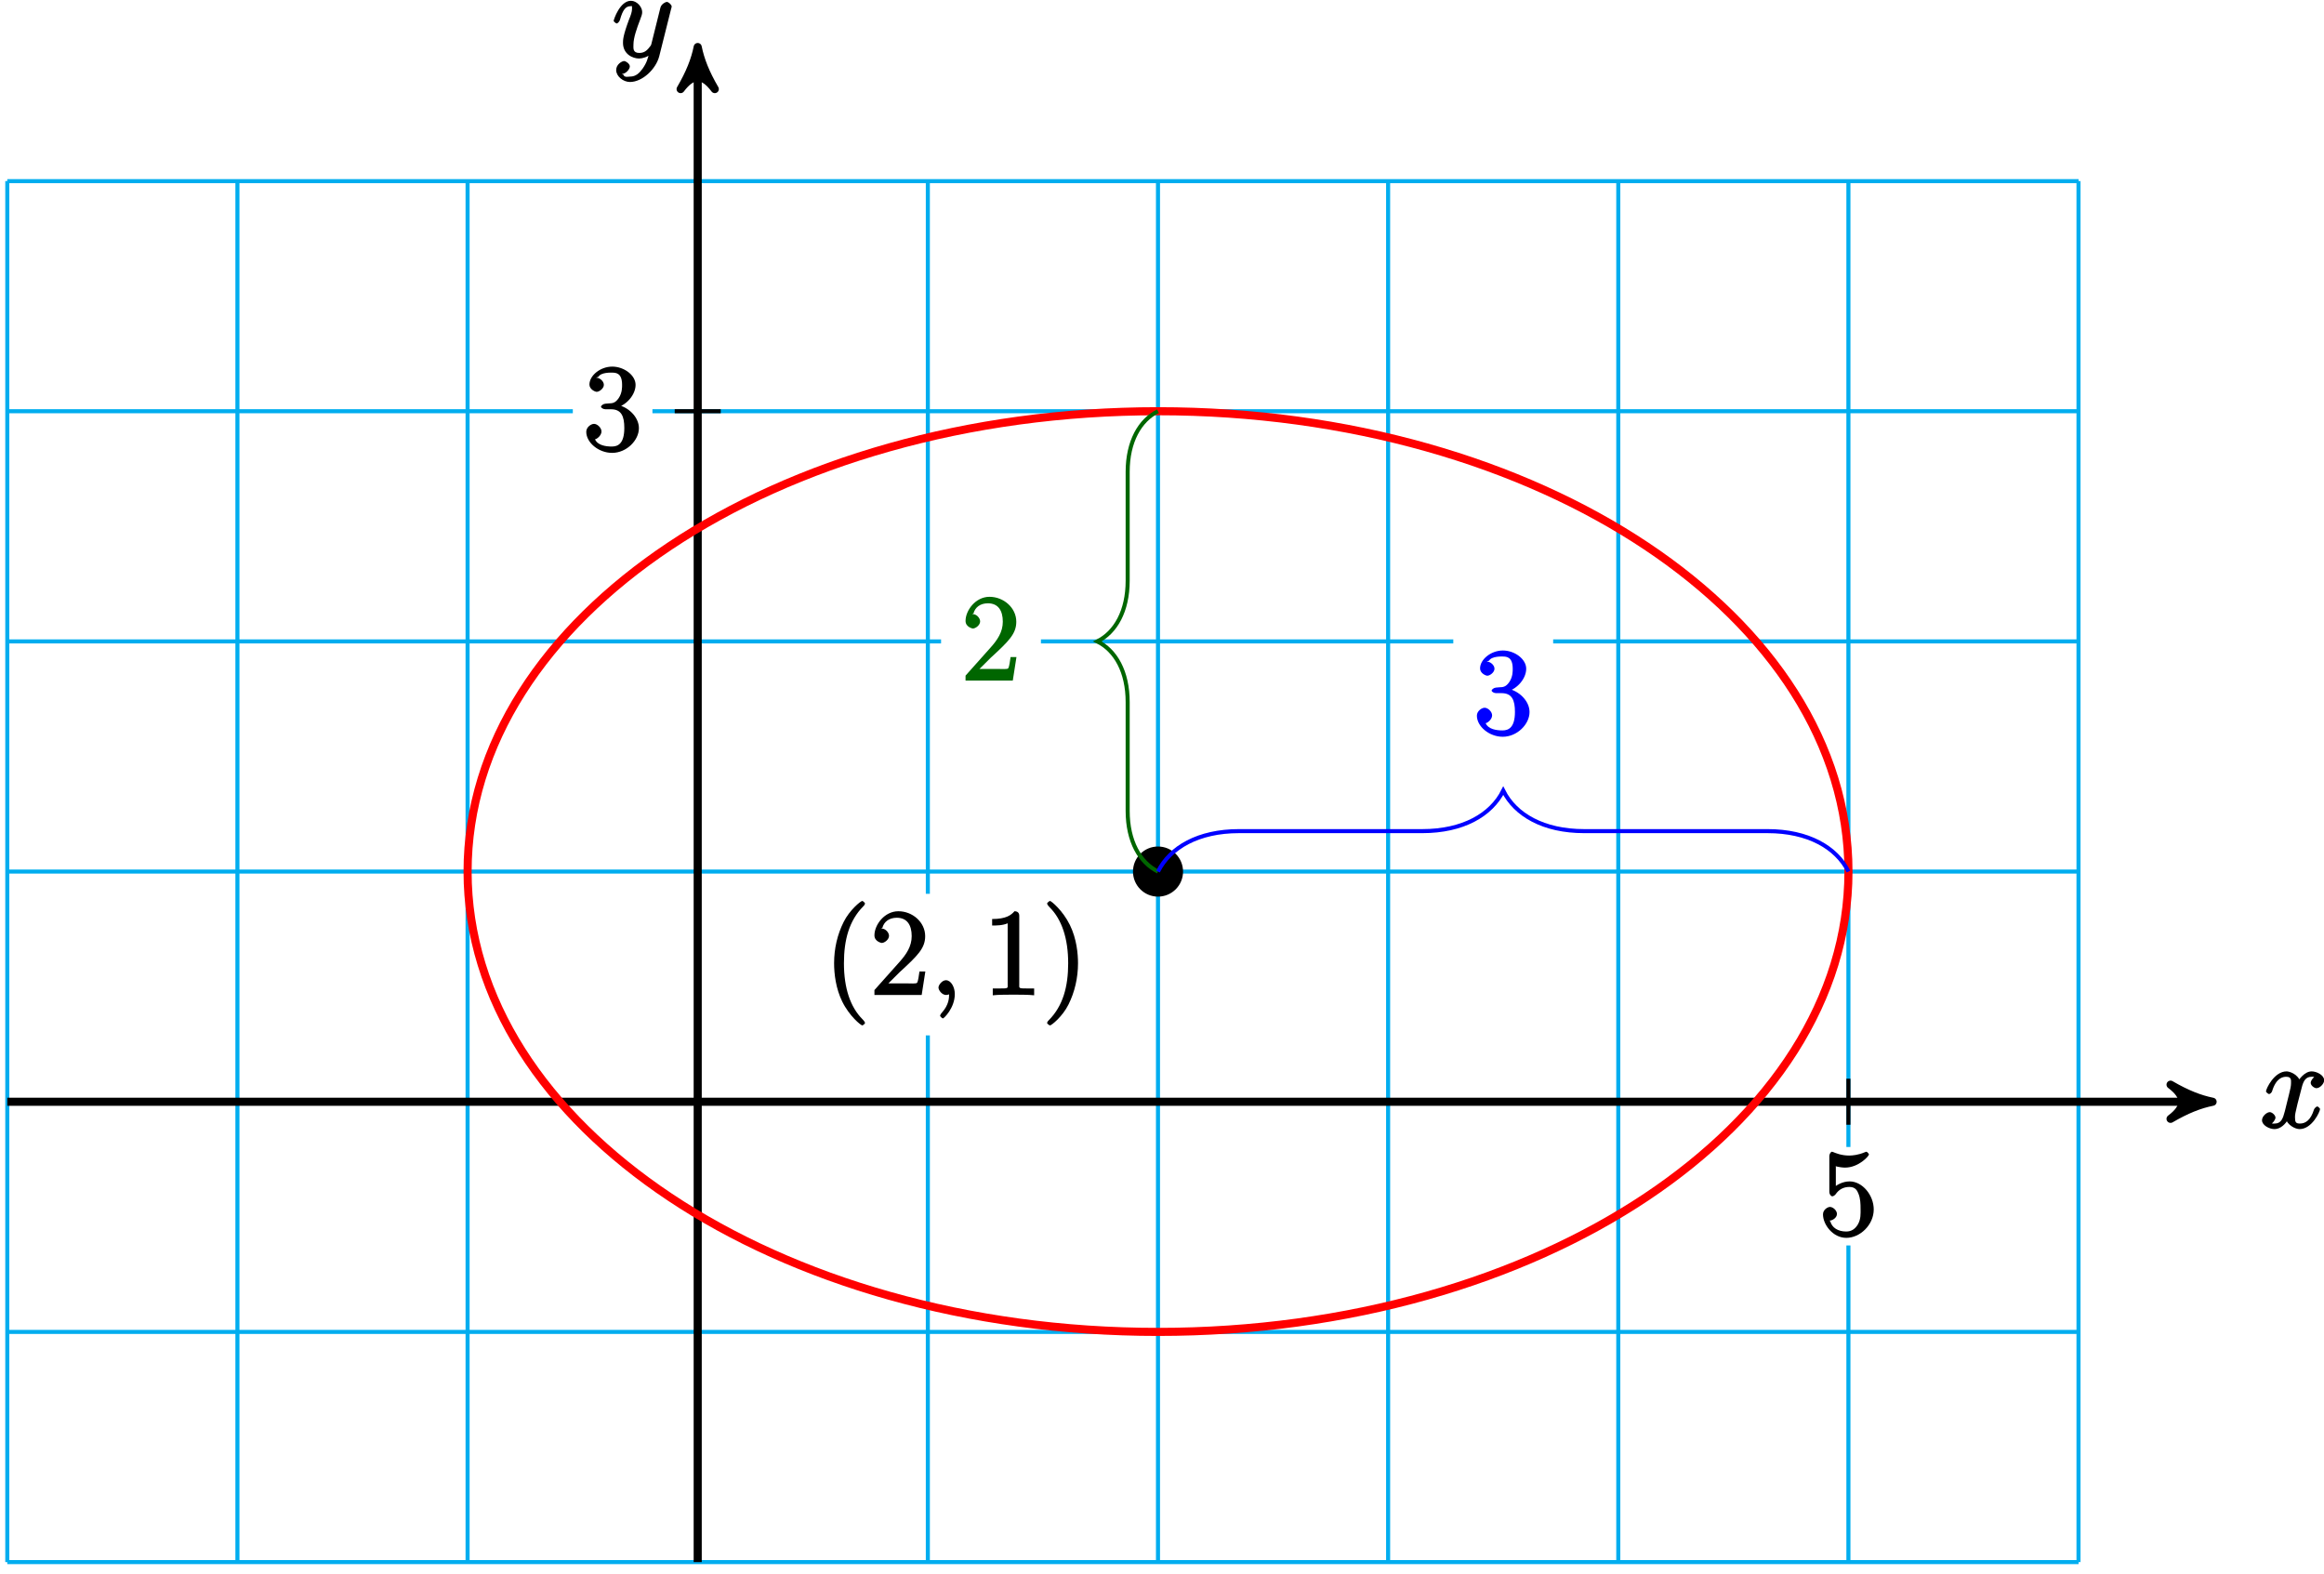
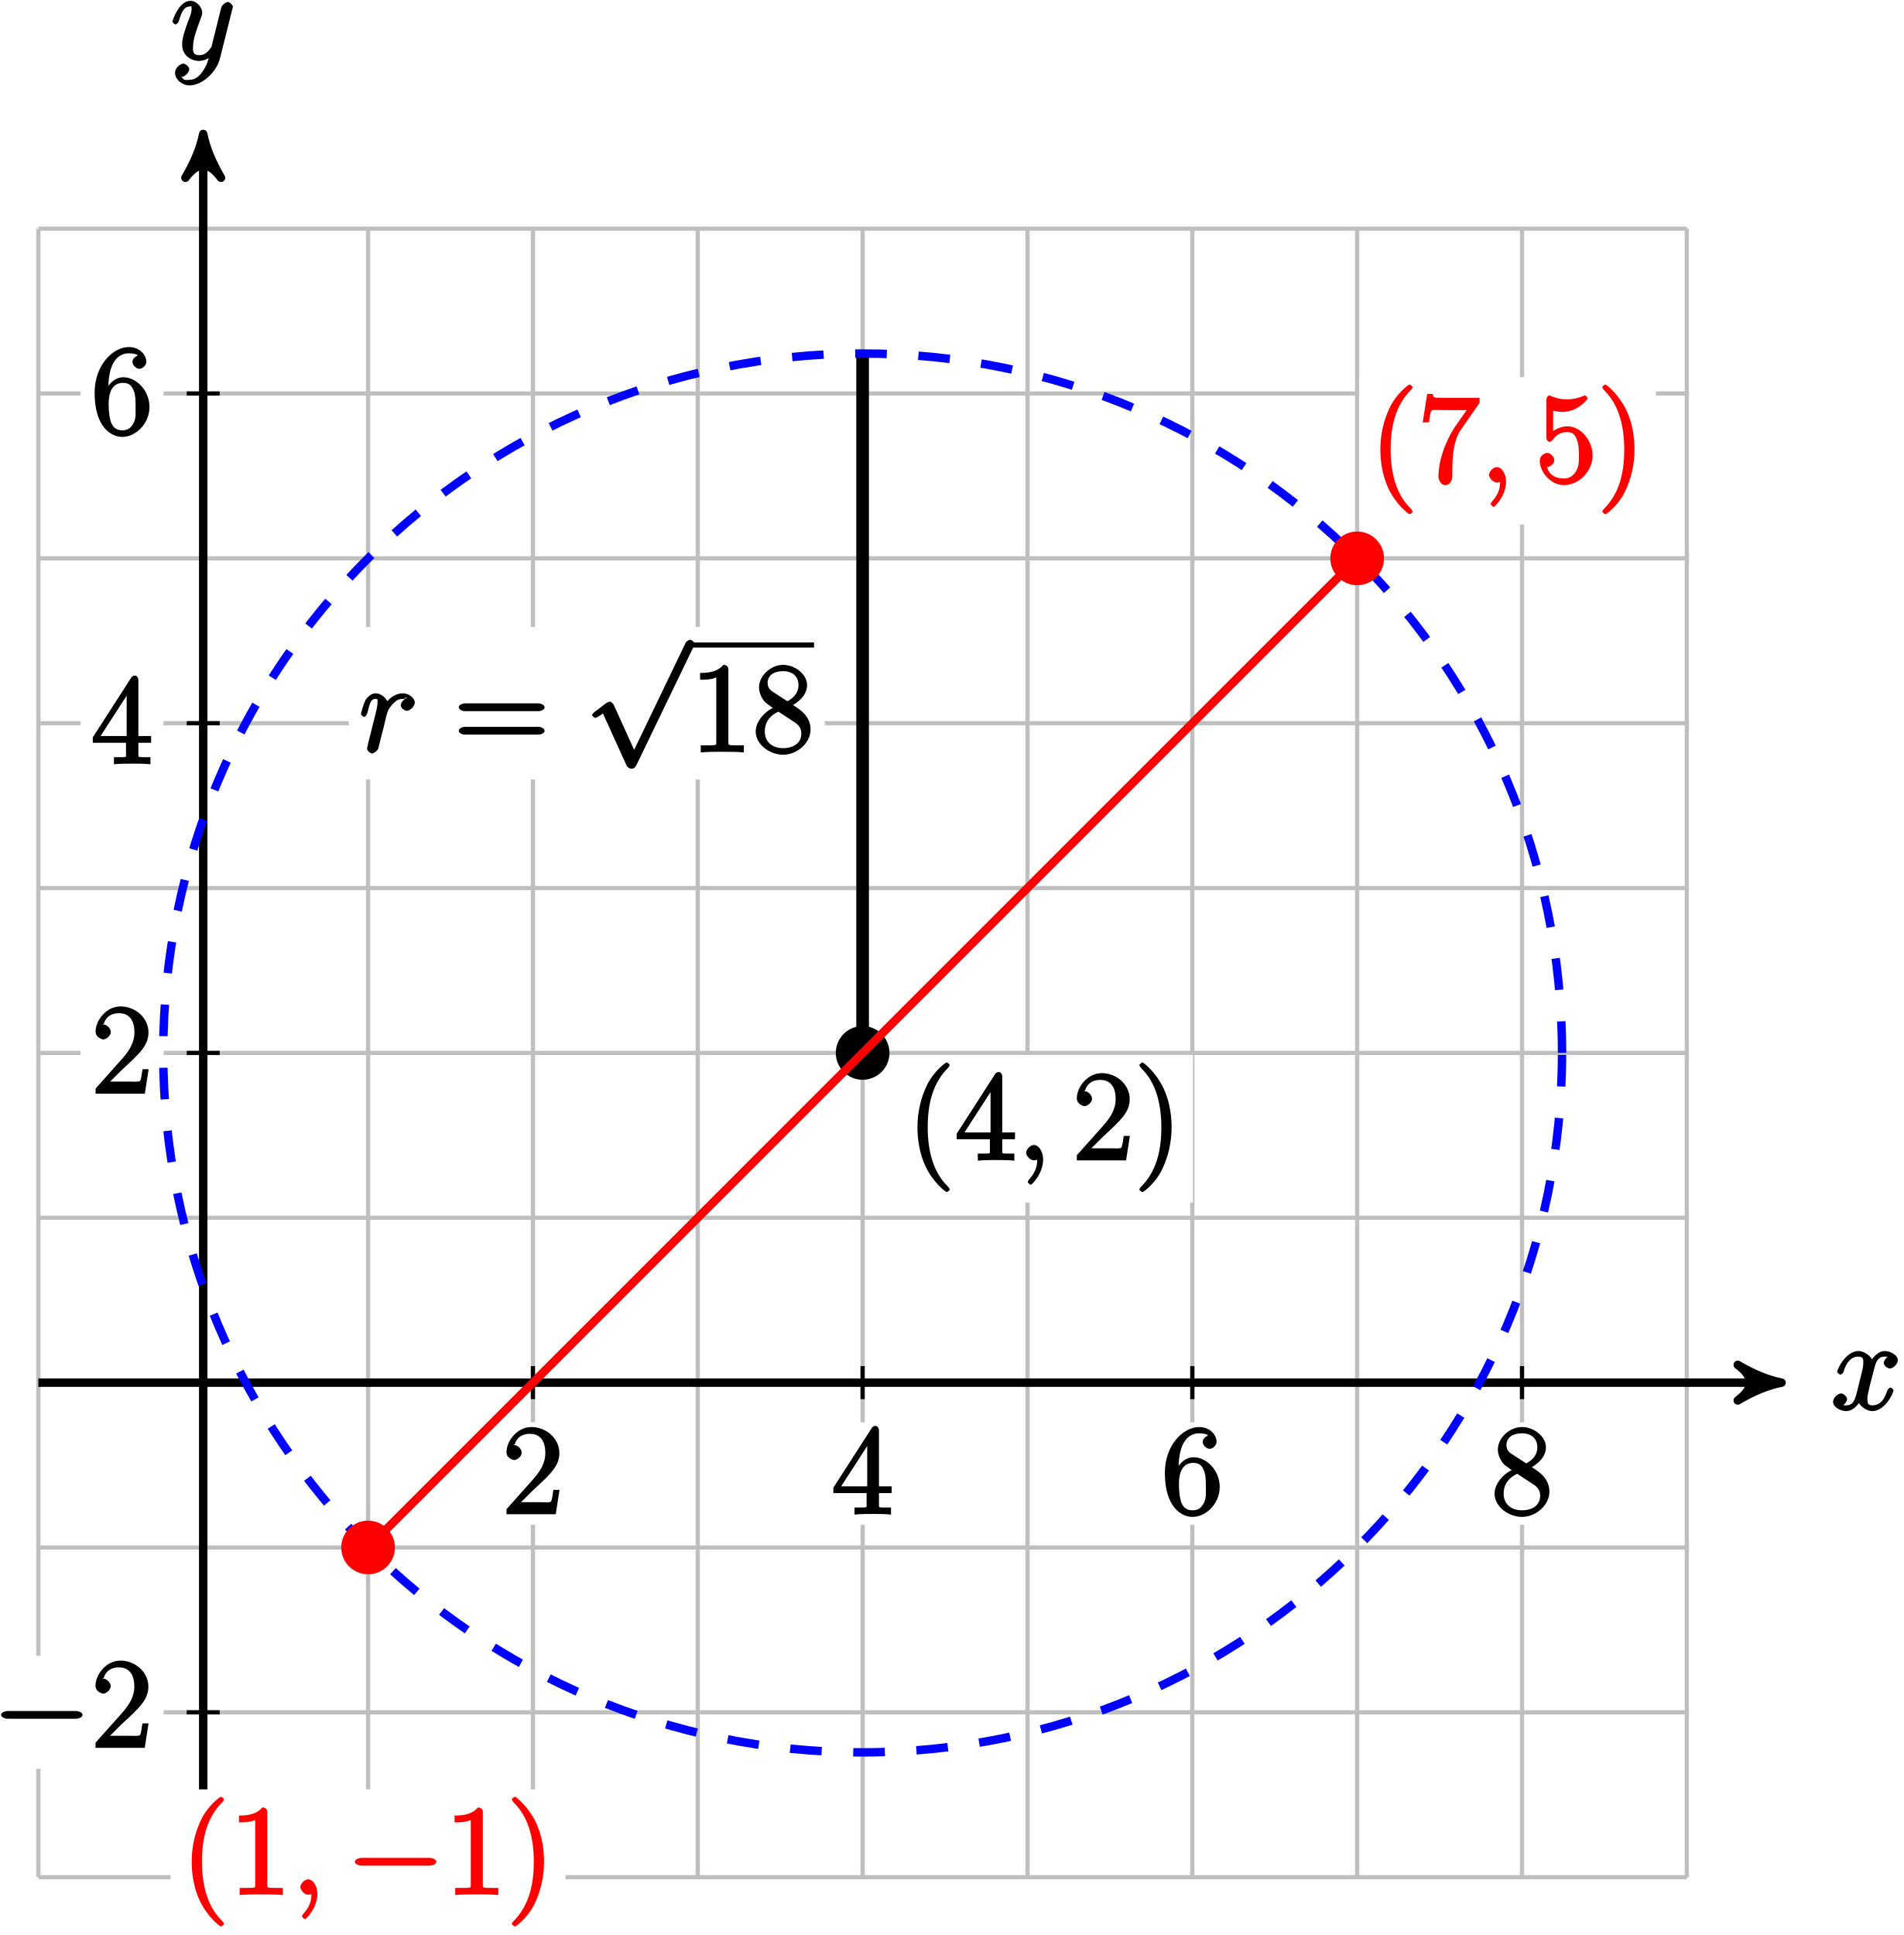
- <svg xmlns="http://www.w3.org/2000/svg" xmlns:xlink="http://www.w3.org/1999/xlink" width="229pt" height="155pt" viewBox="0 0 229 155" version="1.1">
+ <svg xmlns="http://www.w3.org/2000/svg" xmlns:xlink="http://www.w3.org/1999/xlink" width="180pt" height="183pt" viewBox="0 0 180 183" version="1.1">
  <defs>
    <g>
      <symbol overflow="visible" id="glyph0-0">
        <path style="stroke:none;" d="" />
      </symbol>
      <symbol overflow="visible" id="glyph0-1">
        <path style="stroke:none;" d="M 5.672 -5.172 C 5.281 -5.109 4.969 -4.656 4.969 -4.438 C 4.969 -4.141 5.359 -3.906 5.531 -3.906 C 5.891 -3.906 6.297 -4.359 6.297 -4.688 C 6.297 -5.188 5.562 -5.562 5.062 -5.562 C 4.344 -5.562 3.766 -4.703 3.656 -4.469 L 3.984 -4.469 C 3.703 -5.359 2.812 -5.562 2.594 -5.562 C 1.375 -5.562 0.562 -3.844 0.562 -3.578 C 0.562 -3.531 0.781 -3.328 0.859 -3.328 C 0.953 -3.328 1.094 -3.438 1.156 -3.578 C 1.562 -4.922 2.219 -5.031 2.562 -5.031 C 3.094 -5.031 3.031 -4.672 3.031 -4.391 C 3.031 -4.125 2.969 -3.844 2.828 -3.281 L 2.422 -1.641 C 2.234 -0.922 2.062 -0.422 1.422 -0.422 C 1.359 -0.422 1.172 -0.375 0.922 -0.531 L 0.812 -0.281 C 1.25 -0.359 1.5 -0.859 1.5 -1 C 1.5 -1.25 1.156 -1.547 0.938 -1.547 C 0.641 -1.547 0.172 -1.141 0.172 -0.75 C 0.172 -0.25 0.891 0.125 1.406 0.125 C 1.984 0.125 2.5 -0.375 2.75 -0.859 L 2.469 -0.969 C 2.672 -0.266 3.438 0.125 3.875 0.125 C 5.094 0.125 5.891 -1.594 5.891 -1.859 C 5.891 -1.906 5.688 -2.109 5.625 -2.109 C 5.516 -2.109 5.328 -1.906 5.297 -1.812 C 4.969 -0.75 4.453 -0.422 3.906 -0.422 C 3.484 -0.422 3.422 -0.578 3.422 -1.062 C 3.422 -1.328 3.469 -1.516 3.656 -2.312 L 4.078 -3.938 C 4.25 -4.656 4.5 -5.031 5.062 -5.031 C 5.078 -5.031 5.297 -5.062 5.547 -4.906 Z M 5.672 -5.172 " />
      </symbol>
      <symbol overflow="visible" id="glyph0-2">
        <path style="stroke:none;" d="M 3.031 1.094 C 2.703 1.547 2.359 1.906 1.766 1.906 C 1.625 1.906 1.203 2.031 1.109 1.703 C 0.906 1.641 0.969 1.641 0.984 1.641 C 1.344 1.641 1.75 1.188 1.75 0.906 C 1.75 0.641 1.359 0.375 1.188 0.375 C 0.984 0.375 0.406 0.688 0.406 1.266 C 0.406 1.875 1.094 2.438 1.766 2.438 C 2.969 2.438 4.328 1.188 4.656 -0.125 L 5.828 -4.797 C 5.844 -4.859 5.875 -4.922 5.875 -5 C 5.875 -5.172 5.562 -5.453 5.391 -5.453 C 5.281 -5.453 4.859 -5.25 4.766 -4.891 L 3.891 -1.375 C 3.828 -1.156 3.875 -1.25 3.781 -1.109 C 3.531 -0.781 3.266 -0.422 2.688 -0.422 C 2.016 -0.422 2.109 -0.922 2.109 -1.25 C 2.109 -1.922 2.438 -2.844 2.766 -3.703 C 2.891 -4.047 2.969 -4.219 2.969 -4.453 C 2.969 -4.953 2.453 -5.562 1.859 -5.562 C 0.766 -5.562 0.156 -3.688 0.156 -3.578 C 0.156 -3.531 0.375 -3.328 0.453 -3.328 C 0.562 -3.328 0.734 -3.531 0.781 -3.688 C 1.062 -4.703 1.359 -5.031 1.828 -5.031 C 1.938 -5.031 1.969 -5.172 1.969 -4.781 C 1.969 -4.469 1.844 -4.125 1.656 -3.672 C 1.078 -2.109 1.078 -1.703 1.078 -1.422 C 1.078 -0.281 2.062 0.125 2.656 0.125 C 3 0.125 3.531 -0.031 3.844 -0.344 L 3.688 -0.516 C 3.516 0.141 3.438 0.5 3.031 1.094 Z M 3.031 1.094 " />
      </symbol>
      <symbol overflow="visible" id="glyph0-3">
+         <path style="stroke:none;" d="M 4.656 -5.188 C 4.281 -5.109 3.922 -4.703 3.922 -4.438 C 3.922 -4.141 4.312 -3.906 4.484 -3.906 C 4.812 -3.906 5.25 -4.344 5.25 -4.703 C 5.25 -5.078 4.719 -5.562 4.125 -5.562 C 3.641 -5.562 2.969 -5.312 2.469 -4.578 L 2.75 -4.469 C 2.672 -5.109 2.031 -5.562 1.547 -5.562 C 1.094 -5.562 0.734 -5.156 0.578 -4.906 C 0.328 -4.359 0.156 -3.641 0.156 -3.578 C 0.156 -3.531 0.375 -3.328 0.453 -3.328 C 0.547 -3.328 0.719 -3.484 0.781 -3.766 C 0.969 -4.484 1.047 -5.031 1.516 -5.031 C 1.812 -5.031 1.719 -4.969 1.719 -4.625 C 1.719 -4.359 1.609 -3.891 1.516 -3.531 L 1.188 -2.234 C 1.141 -2.016 1 -1.469 0.938 -1.25 C 0.859 -0.938 0.734 -0.375 0.734 -0.328 C 0.734 -0.156 1.031 0.125 1.203 0.125 C 1.344 0.125 1.719 -0.109 1.797 -0.344 C 1.828 -0.438 2.266 -2.25 2.344 -2.516 C 2.406 -2.781 2.469 -3.031 2.531 -3.297 C 2.578 -3.469 2.625 -3.656 2.672 -3.812 C 2.703 -3.922 2.969 -4.406 3.281 -4.656 C 3.422 -4.797 3.625 -5.031 4.109 -5.031 C 4.297 -5.031 4.375 -5.031 4.266 -5.109 Z M 4.656 -5.188 " />
+       </symbol>
+       <symbol overflow="visible" id="glyph0-4">
        <path style="stroke:none;" d="M 2.484 -0.094 C 2.484 -0.781 2.109 -1.453 1.609 -1.453 C 1.234 -1.453 0.875 -0.984 0.875 -0.734 C 0.875 -0.469 1.219 0 1.625 0 C 1.781 0 2.016 -0.078 2.125 -0.188 C 2.156 -0.219 2.062 -0.172 2.062 -0.172 C 2.094 -0.172 1.922 -0.156 1.922 -0.094 C 1.922 0.297 1.906 0.969 1.203 1.75 C 1.078 1.891 1.031 2.016 1.031 2.047 C 1.031 2.109 1.25 2.312 1.312 2.312 C 1.406 2.312 2.484 1.281 2.484 -0.094 Z M 2.484 -0.094 " />
      </symbol>
      <symbol overflow="visible" id="glyph1-0">
        <path style="stroke:none;" d="" />
      </symbol>
      <symbol overflow="visible" id="glyph1-1">
+         <path style="stroke:none;" d="M 5.266 -2.312 L 4.859 -2.312 C 4.797 -1.953 4.75 -1.406 4.625 -1.203 C 4.547 -1.094 3.984 -1.141 3.625 -1.141 L 1.406 -1.141 L 1.516 -0.891 C 1.844 -1.156 2.562 -1.922 2.875 -2.219 C 4.703 -3.891 5.422 -4.609 5.422 -5.797 C 5.422 -7.172 4.172 -8.25 2.781 -8.25 C 1.406 -8.25 0.422 -6.906 0.422 -5.875 C 0.422 -5.266 1.109 -5.125 1.141 -5.125 C 1.406 -5.125 1.859 -5.453 1.859 -5.828 C 1.859 -6.172 1.484 -6.547 1.141 -6.547 C 1.047 -6.547 1.016 -6.547 1.203 -6.609 C 1.359 -7.203 1.859 -7.609 2.625 -7.609 C 3.641 -7.609 4.094 -6.891 4.094 -5.797 C 4.094 -4.781 3.562 -4 2.875 -3.234 L 0.422 -0.484 L 0.422 0 L 5.078 0 L 5.438 -2.312 Z M 5.266 -2.312 " />
+       </symbol>
+       <symbol overflow="visible" id="glyph1-2">
+         <path style="stroke:none;" d="M 4.469 -7.922 C 4.469 -8.156 4.312 -8.359 4.141 -8.359 C 4.047 -8.359 3.891 -8.312 3.797 -8.172 L 0.156 -2.516 L 0.156 -2 L 3.297 -2 L 3.297 -1.047 C 3.297 -0.609 3.438 -0.641 2.562 -0.641 L 2.156 -0.641 L 2.156 0.031 C 2.609 -0.031 3.547 -0.031 3.891 -0.031 C 4.219 -0.031 5.172 -0.031 5.609 0.031 L 5.609 -0.641 L 5.219 -0.641 C 4.344 -0.641 4.469 -0.609 4.469 -1.047 L 4.469 -2 L 5.672 -2 L 5.672 -2.641 L 4.469 -2.641 Z M 3.359 -7 L 3.359 -2.641 L 0.891 -2.641 L 3.641 -6.891 Z M 3.359 -7 " />
+       </symbol>
+       <symbol overflow="visible" id="glyph1-3">
+         <path style="stroke:none;" d="M 1.625 -4.297 C 1.625 -7.328 2.938 -7.656 3.578 -7.656 C 4.016 -7.656 4.328 -7.562 4.391 -7.469 C 4.531 -7.469 3.906 -7.312 3.906 -6.828 C 3.906 -6.562 4.25 -6.188 4.562 -6.188 C 4.859 -6.188 5.219 -6.516 5.219 -6.859 C 5.219 -7.484 4.609 -8.25 3.578 -8.25 C 2.062 -8.25 0.328 -6.547 0.328 -3.922 C 0.328 -0.641 1.922 0.25 2.938 0.25 C 4.25 0.25 5.516 -1.031 5.516 -2.578 C 5.516 -4.172 4.25 -5.391 3.047 -5.391 C 1.984 -5.391 1.422 -4.312 1.297 -3.984 L 1.625 -3.984 Z M 2.938 -0.375 C 2.188 -0.375 1.984 -0.891 1.875 -1.141 C 1.766 -1.453 1.656 -2.031 1.656 -2.875 C 1.656 -3.812 1.922 -4.859 3 -4.859 C 3.656 -4.859 3.844 -4.547 4.016 -4.141 C 4.203 -3.703 4.203 -3.109 4.203 -2.594 C 4.203 -1.984 4.25 -1.547 4.031 -1.094 C 3.734 -0.531 3.422 -0.375 2.938 -0.375 Z M 2.938 -0.375 " />
+       </symbol>
+       <symbol overflow="visible" id="glyph1-4">
+         <path style="stroke:none;" d="M 3.672 -4.344 C 4.266 -4.672 5.188 -5.328 5.188 -6.328 C 5.188 -7.375 4.031 -8.25 2.922 -8.25 C 1.75 -8.25 0.641 -7.219 0.641 -6.125 C 0.641 -5.719 0.812 -5.219 1.141 -4.812 C 1.281 -4.656 1.297 -4.641 1.953 -4.172 C 1.094 -3.781 0.328 -2.828 0.328 -1.953 C 0.328 -0.688 1.703 0.25 2.922 0.25 C 4.25 0.25 5.516 -0.875 5.516 -2.125 C 5.516 -3.344 4.609 -4 3.844 -4.453 Z M 2.047 -5.641 C 1.891 -5.75 1.453 -5.953 1.453 -6.531 C 1.453 -7.312 2.109 -7.656 2.922 -7.656 C 3.781 -7.656 4.375 -7.188 4.375 -6.328 C 4.375 -5.594 3.891 -5.109 3.328 -4.812 Z M 2.375 -3.891 L 3.828 -2.938 C 4.141 -2.734 4.641 -2.469 4.641 -1.75 C 4.641 -0.844 3.891 -0.375 2.922 -0.375 C 1.906 -0.375 1.188 -0.953 1.188 -1.953 C 1.188 -2.875 1.719 -3.484 2.469 -3.828 Z M 2.375 -3.891 " />
+       </symbol>
+       <symbol overflow="visible" id="glyph1-5">
+         <path style="stroke:none;" d="M 8.062 -3.875 C 8.234 -3.875 8.609 -4.016 8.609 -4.234 C 8.609 -4.453 8.25 -4.609 8.062 -4.609 L 1.031 -4.609 C 0.859 -4.609 0.484 -4.453 0.484 -4.25 C 0.484 -4.016 0.844 -3.875 1.031 -3.875 Z M 8.062 -1.656 C 8.234 -1.656 8.609 -1.797 8.609 -2.016 C 8.609 -2.234 8.25 -2.391 8.062 -2.391 L 1.031 -2.391 C 0.859 -2.391 0.484 -2.234 0.484 -2.016 C 0.484 -1.797 0.844 -1.656 1.031 -1.656 Z M 8.062 -1.656 " />
+       </symbol>
+       <symbol overflow="visible" id="glyph1-6">
+         <path style="stroke:none;" d="M 3.594 -7.812 C 3.594 -8.078 3.438 -8.25 3.125 -8.25 C 2.797 -7.875 2.312 -7.484 0.922 -7.484 L 0.922 -6.844 C 1.359 -6.844 1.953 -6.844 2.453 -7.062 L 2.453 -1.062 C 2.453 -0.641 2.578 -0.641 1.531 -0.641 L 0.984 -0.641 L 0.984 0.031 C 1.484 -0.031 2.641 -0.031 3.031 -0.031 C 3.438 -0.031 4.578 -0.031 5.062 0.031 L 5.062 -0.641 L 4.531 -0.641 C 3.484 -0.641 3.594 -0.641 3.594 -1.062 Z M 3.594 -7.812 " />
+       </symbol>
+       <symbol overflow="visible" id="glyph1-7">
+         <path style="stroke:none;" d="M 4.047 2.766 C 4.047 2.719 4 2.594 3.797 2.391 C 2.594 1.188 1.969 -0.688 1.969 -3.125 C 1.969 -5.438 2.484 -7.328 3.875 -8.734 C 4 -8.844 4.047 -8.984 4.047 -9.016 C 4.047 -9.078 3.828 -9.266 3.781 -9.266 C 3.625 -9.266 2.516 -8.359 1.938 -7.188 C 1.328 -5.969 1 -4.594 1 -3.125 C 1 -2.062 1.172 -0.641 1.797 0.641 C 2.5 2.078 3.641 3 3.781 3 C 3.828 3 4.047 2.828 4.047 2.766 Z M 4.047 2.766 " />
+       </symbol>
+       <symbol overflow="visible" id="glyph1-8">
+         <path style="stroke:none;" d="M 3.531 -3.125 C 3.531 -4.031 3.406 -5.516 2.734 -6.891 C 2.031 -8.328 0.891 -9.266 0.766 -9.266 C 0.719 -9.266 0.484 -9.078 0.484 -9.016 C 0.484 -8.984 0.531 -8.844 0.734 -8.641 C 1.938 -7.438 2.562 -5.562 2.562 -3.125 C 2.562 -0.812 2.047 1.078 0.656 2.484 C 0.531 2.594 0.484 2.719 0.484 2.766 C 0.484 2.828 0.719 3 0.766 3 C 0.922 3 2.016 2.109 2.594 0.938 C 3.203 -0.281 3.531 -1.688 3.531 -3.125 Z M 3.531 -3.125 " />
+       </symbol>
+       <symbol overflow="visible" id="glyph1-9">
+         <path style="stroke:none;" d="M 5.828 -7.562 L 5.828 -8 L 2.797 -8 C 1.344 -8 1.484 -8 1.406 -8.375 L 0.875 -8.375 L 0.453 -5.688 L 1.047 -5.688 C 1.094 -6.047 1.156 -6.688 1.312 -6.812 C 1.406 -6.891 2.203 -6.844 2.359 -6.844 L 4.609 -6.844 L 3.516 -5.281 C 3.188 -4.812 1.938 -2.75 1.938 -0.5 C 1.938 -0.375 2.109 0.25 2.594 0.25 C 3.094 0.25 3.25 -0.359 3.25 -0.516 L 3.25 -1.109 C 3.25 -2.891 3.484 -4.172 4.047 -4.969 L 5.828 -7.531 Z M 5.828 -7.562 " />
+       </symbol>
+       <symbol overflow="visible" id="glyph1-10">
        <path style="stroke:none;" d="M 1.531 -6.844 C 2.047 -6.688 2.469 -6.672 2.594 -6.672 C 3.938 -6.672 4.953 -7.812 4.953 -7.969 C 4.953 -8.016 4.781 -8.234 4.703 -8.234 C 4.688 -8.234 4.656 -8.234 4.547 -8.188 C 3.891 -7.906 3.312 -7.859 3 -7.859 C 2.219 -7.859 1.656 -8.109 1.422 -8.203 C 1.344 -8.234 1.312 -8.234 1.297 -8.234 C 1.203 -8.234 1.047 -8.016 1.047 -7.812 L 1.047 -4.266 C 1.047 -4.047 1.203 -3.844 1.344 -3.844 C 1.406 -3.844 1.531 -3.891 1.656 -4.031 C 1.984 -4.516 2.438 -4.766 3.031 -4.766 C 3.672 -4.766 3.812 -4.328 3.906 -4.125 C 4.109 -3.656 4.125 -3.078 4.125 -2.625 C 4.125 -2.156 4.172 -1.594 3.844 -1.047 C 3.578 -0.625 3.234 -0.375 2.703 -0.375 C 1.906 -0.375 1.297 -0.75 1.141 -1.391 C 0.984 -1.453 1.047 -1.453 1.109 -1.453 C 1.312 -1.453 1.797 -1.703 1.797 -2.109 C 1.797 -2.453 1.406 -2.797 1.109 -2.797 C 0.891 -2.797 0.422 -2.531 0.422 -2.062 C 0.422 -1.047 1.406 0.25 2.719 0.25 C 4.078 0.25 5.422 -1.031 5.422 -2.547 C 5.422 -3.969 4.297 -5.312 3.047 -5.312 C 2.359 -5.312 1.719 -4.953 1.406 -4.625 L 1.688 -4.516 L 1.688 -6.797 Z M 1.531 -6.844 " />
      </symbol>
-       <symbol overflow="visible" id="glyph1-2">
-         <path style="stroke:none;" d="M 2.203 -4.594 C 2 -4.578 1.781 -4.406 1.781 -4.297 C 1.781 -4.188 2.016 -4.047 2.219 -4.047 L 2.766 -4.047 C 3.797 -4.047 4.078 -3.344 4.078 -2.203 C 4.078 -0.641 3.438 -0.375 2.844 -0.375 C 2.266 -0.375 1.453 -0.484 1.188 -1.094 C 1.328 -1.078 1.828 -1.438 1.828 -1.859 C 1.828 -2.219 1.422 -2.609 1.094 -2.609 C 0.797 -2.609 0.328 -2.281 0.328 -1.828 C 0.328 -0.766 1.547 0.25 2.875 0.25 C 4.297 0.25 5.516 -0.984 5.516 -2.188 C 5.516 -3.281 4.469 -4.297 3.328 -4.5 L 3.328 -4.203 C 4.359 -4.5 5.188 -5.516 5.188 -6.453 C 5.188 -7.406 4.047 -8.25 2.891 -8.25 C 1.703 -8.25 0.641 -7.359 0.641 -6.484 C 0.641 -6.016 1.188 -5.766 1.359 -5.766 C 1.609 -5.766 2.062 -6.094 2.062 -6.453 C 2.062 -6.844 1.609 -7.156 1.344 -7.156 C 1.281 -7.156 1.25 -7.156 1.531 -7.25 C 1.781 -7.703 2.797 -7.656 2.859 -7.656 C 3.25 -7.656 3.859 -7.625 3.859 -6.453 C 3.859 -6.234 3.875 -5.672 3.531 -5.156 C 3.172 -4.625 2.875 -4.641 2.562 -4.625 Z M 2.203 -4.594 " />
+       <symbol overflow="visible" id="glyph2-0">
+         <path style="stroke:none;" d="" />
      </symbol>
-       <symbol overflow="visible" id="glyph1-3">
-         <path style="stroke:none;" d="M 4.047 2.766 C 4.047 2.719 4 2.594 3.797 2.391 C 2.594 1.188 1.969 -0.688 1.969 -3.125 C 1.969 -5.438 2.484 -7.328 3.875 -8.734 C 4 -8.844 4.047 -8.984 4.047 -9.016 C 4.047 -9.078 3.828 -9.266 3.781 -9.266 C 3.625 -9.266 2.516 -8.359 1.938 -7.188 C 1.328 -5.969 1 -4.594 1 -3.125 C 1 -2.062 1.172 -0.641 1.797 0.641 C 2.5 2.078 3.641 3 3.781 3 C 3.828 3 4.047 2.828 4.047 2.766 Z M 4.047 2.766 " />
+       <symbol overflow="visible" id="glyph2-1">
+         <path style="stroke:none;" d="M 7.875 -2.75 C 8.078 -2.75 8.484 -2.875 8.484 -3.125 C 8.484 -3.359 8.078 -3.484 7.875 -3.484 L 1.406 -3.484 C 1.203 -3.484 0.781 -3.359 0.781 -3.125 C 0.781 -2.875 1.203 -2.75 1.406 -2.75 Z M 7.875 -2.75 " />
      </symbol>
-       <symbol overflow="visible" id="glyph1-4">
-         <path style="stroke:none;" d="M 5.266 -2.312 L 4.859 -2.312 C 4.797 -1.953 4.75 -1.406 4.625 -1.203 C 4.547 -1.094 3.984 -1.141 3.625 -1.141 L 1.406 -1.141 L 1.516 -0.891 C 1.844 -1.156 2.562 -1.922 2.875 -2.219 C 4.703 -3.891 5.422 -4.609 5.422 -5.797 C 5.422 -7.172 4.172 -8.25 2.781 -8.25 C 1.406 -8.25 0.422 -6.906 0.422 -5.875 C 0.422 -5.266 1.109 -5.125 1.141 -5.125 C 1.406 -5.125 1.859 -5.453 1.859 -5.828 C 1.859 -6.172 1.484 -6.547 1.141 -6.547 C 1.047 -6.547 1.016 -6.547 1.203 -6.609 C 1.359 -7.203 1.859 -7.609 2.625 -7.609 C 3.641 -7.609 4.094 -6.891 4.094 -5.797 C 4.094 -4.781 3.562 -4 2.875 -3.234 L 0.422 -0.484 L 0.422 0 L 5.078 0 L 5.438 -2.312 Z M 5.266 -2.312 " />
-       </symbol>
-       <symbol overflow="visible" id="glyph1-5">
-         <path style="stroke:none;" d="M 3.594 -7.812 C 3.594 -8.078 3.438 -8.25 3.125 -8.25 C 2.797 -7.875 2.312 -7.484 0.922 -7.484 L 0.922 -6.844 C 1.359 -6.844 1.953 -6.844 2.453 -7.062 L 2.453 -1.062 C 2.453 -0.641 2.578 -0.641 1.531 -0.641 L 0.984 -0.641 L 0.984 0.031 C 1.484 -0.031 2.641 -0.031 3.031 -0.031 C 3.438 -0.031 4.578 -0.031 5.062 0.031 L 5.062 -0.641 L 4.531 -0.641 C 3.484 -0.641 3.594 -0.641 3.594 -1.062 Z M 3.594 -7.812 " />
-       </symbol>
-       <symbol overflow="visible" id="glyph1-6">
-         <path style="stroke:none;" d="M 3.531 -3.125 C 3.531 -4.031 3.406 -5.516 2.734 -6.891 C 2.031 -8.328 0.891 -9.266 0.766 -9.266 C 0.719 -9.266 0.484 -9.078 0.484 -9.016 C 0.484 -8.984 0.531 -8.844 0.734 -8.641 C 1.938 -7.438 2.562 -5.562 2.562 -3.125 C 2.562 -0.812 2.047 1.078 0.656 2.484 C 0.531 2.594 0.484 2.719 0.484 2.766 C 0.484 2.828 0.719 3 0.766 3 C 0.922 3 2.016 2.109 2.594 0.938 C 3.203 -0.281 3.531 -1.688 3.531 -3.125 Z M 3.531 -3.125 " />
+       <symbol overflow="visible" id="glyph2-2">
+         <path style="stroke:none;" d="M 4.844 10.094 L 2.734 5.438 C 2.656 5.25 2.406 5.109 2.359 5.109 C 2.359 5.109 2.156 5.156 2.016 5.25 L 0.891 6.109 C 0.734 6.234 0.672 6.359 0.672 6.391 C 0.672 6.453 0.906 6.656 0.984 6.656 C 1.062 6.656 1.406 6.453 1.531 6.359 C 1.609 6.297 1.781 6.172 1.703 6.234 L 3.938 11.156 C 4.016 11.344 4.281 11.469 4.391 11.469 C 4.562 11.469 4.734 11.375 4.812 11.203 L 4.875 11.109 L 10.297 -0.125 L 10.25 -0.031 C 10.328 -0.203 10.391 -0.344 10.391 -0.375 C 10.391 -0.484 10.094 -0.734 9.953 -0.734 C 9.859 -0.734 9.641 -0.641 9.531 -0.453 L 9.484 -0.359 L 4.453 10.094 Z M 4.844 10.094 " />
      </symbol>
    </g>
  </defs>
  <g id="surface1">
-     <path style="fill:none;stroke-width:0.399;stroke-linecap:butt;stroke-linejoin:miter;stroke:rgb(0%,67.839%,93.729%);stroke-opacity:1;stroke-miterlimit:10;" d="M -68.031 -45.356 L 136.066 -45.356 M -68.031 -22.677 L 136.066 -22.677 M -68.031 -0.001 L 136.066 -0.001 M -68.031 22.679 L 136.066 22.679 M -68.031 45.355 L 136.066 45.355 M -68.031 68.034 L 136.066 68.034 M -68.031 90.702 L 136.066 90.702 M -68.031 -45.356 L -68.031 90.71 M -45.355 -45.356 L -45.355 90.71 M -22.676 -45.356 L -22.676 90.71 M 0 -45.356 L 0 90.71 M 22.676 -45.356 L 22.676 90.71 M 45.355 -45.356 L 45.355 90.71 M 68.031 -45.356 L 68.031 90.71 M 90.711 -45.356 L 90.711 90.71 M 113.387 -45.356 L 113.387 90.71 M 136.059 -45.356 L 136.059 90.71 " transform="matrix(1,0,0,-1,68.75,108.55)" />
-     <path style="fill:none;stroke-width:0.797;stroke-linecap:butt;stroke-linejoin:miter;stroke:rgb(0%,0%,0%);stroke-opacity:1;stroke-miterlimit:10;" d="M -68.031 -0.001 L 148.238 -0.001 " transform="matrix(1,0,0,-1,68.75,108.55)" />
-     <path style="fill-rule:nonzero;fill:rgb(0%,0%,0%);fill-opacity:1;stroke-width:0.797;stroke-linecap:butt;stroke-linejoin:round;stroke:rgb(0%,0%,0%);stroke-opacity:1;stroke-miterlimit:10;" d="M 1.036 -0.001 C -0.261 0.261 -1.554 0.777 -3.108 1.683 C -1.554 0.519 -1.554 -0.516 -3.108 -1.684 C -1.554 -0.778 -0.261 -0.259 1.036 -0.001 Z M 1.036 -0.001 " transform="matrix(1,0,0,-1,216.9872,108.55)" />
+     <path style="fill:none;stroke-width:0.399;stroke-linecap:butt;stroke-linejoin:miter;stroke:rgb(75%,75%,75%);stroke-opacity:1;stroke-miterlimit:10;" d="M -15.591 -46.771 L 140.319 -46.771 M -15.591 -31.181 L 140.319 -31.181 M -15.591 -15.592 L 140.319 -15.592 M -15.591 -0.002 L 140.319 -0.002 M -15.591 15.592 L 140.319 15.592 M -15.591 31.182 L 140.319 31.182 M -15.591 46.772 L 140.319 46.772 M -15.591 62.362 L 140.319 62.362 M -15.591 77.955 L 140.319 77.955 M -15.591 93.545 L 140.319 93.545 M -15.591 109.131 L 140.319 109.131 M -15.591 -46.771 L -15.591 109.135 M -0.001 -46.771 L -0.001 109.135 M 15.592 -46.771 L 15.592 109.135 M 31.182 -46.771 L 31.182 109.135 M 46.772 -46.771 L 46.772 109.135 M 62.362 -46.771 L 62.362 109.135 M 77.956 -46.771 L 77.956 109.135 M 93.546 -46.771 L 93.546 109.135 M 109.135 -46.771 L 109.135 109.135 M 124.725 -46.771 L 124.725 109.135 M 140.311 -46.771 L 140.311 109.135 " transform="matrix(1,0,0,-1,19.22,130.76)" />
+     <path style="fill:none;stroke-width:0.797;stroke-linecap:butt;stroke-linejoin:miter;stroke:rgb(0%,0%,0%);stroke-opacity:1;stroke-miterlimit:10;" d="M -15.591 -0.002 L 148.237 -0.002 " transform="matrix(1,0,0,-1,19.22,130.76)" />
+     <path style="fill-rule:nonzero;fill:rgb(0%,0%,0%);fill-opacity:1;stroke-width:0.797;stroke-linecap:butt;stroke-linejoin:round;stroke:rgb(0%,0%,0%);stroke-opacity:1;stroke-miterlimit:10;" d="M 1.035 -0.002 C -0.258 0.26 -1.555 0.776 -3.11 1.682 C -1.555 0.518 -1.555 -0.517 -3.11 -1.685 C -1.555 -0.775 -0.258 -0.26 1.035 -0.002 Z M 1.035 -0.002 " transform="matrix(1,0,0,-1,167.4574,130.76)" />
    <g style="fill:rgb(0%,0%,0%);fill-opacity:1;">
-       <use xlink:href="#glyph0-1" x="222.72" y="111.12" />
+       <use xlink:href="#glyph0-1" x="173.19" y="133.33" />
    </g>
-     <path style="fill:none;stroke-width:0.797;stroke-linecap:butt;stroke-linejoin:miter;stroke:rgb(0%,0%,0%);stroke-opacity:1;stroke-miterlimit:10;" d="M 0 -45.356 L 0 102.882 " transform="matrix(1,0,0,-1,68.75,108.55)" />
-     <path style="fill-rule:nonzero;fill:rgb(0%,0%,0%);fill-opacity:1;stroke-width:0.797;stroke-linecap:butt;stroke-linejoin:round;stroke:rgb(0%,0%,0%);stroke-opacity:1;stroke-miterlimit:10;" d="M 1.035 0 C -0.258 0.258 -1.555 0.777 -3.11 1.684 C -1.555 0.52 -1.555 -0.52 -3.11 -1.684 C -1.555 -0.777 -0.258 -0.258 1.035 0 Z M 1.035 0 " transform="matrix(0,-1,-1,0,68.75,5.66784)" />
+     <path style="fill:none;stroke-width:0.797;stroke-linecap:butt;stroke-linejoin:miter;stroke:rgb(0%,0%,0%);stroke-opacity:1;stroke-miterlimit:10;" d="M -0.001 -46.771 L -0.001 117.057 " transform="matrix(1,0,0,-1,19.22,130.76)" />
+     <path style="fill-rule:nonzero;fill:rgb(0%,0%,0%);fill-opacity:1;stroke-width:0.797;stroke-linecap:butt;stroke-linejoin:round;stroke:rgb(0%,0%,0%);stroke-opacity:1;stroke-miterlimit:10;" d="M 1.036 0.001 C -0.261 0.259 -1.554 0.779 -3.108 1.685 C -1.554 0.517 -1.554 -0.518 -3.108 -1.682 C -1.554 -0.776 -0.261 -0.26 1.036 0.001 Z M 1.036 0.001 " transform="matrix(0,-1,-1,0,19.22,13.70421)" />
    <g style="fill:rgb(0%,0%,0%);fill-opacity:1;">
-       <use xlink:href="#glyph0-2" x="60.31" y="5.64" />
+       <use xlink:href="#glyph0-2" x="16.15" y="5.64" />
    </g>
-     <path style="fill:none;stroke-width:0.399;stroke-linecap:butt;stroke-linejoin:miter;stroke:rgb(0%,0%,0%);stroke-opacity:1;stroke-miterlimit:10;" d="M 113.387 2.269 L 113.387 -2.266 " transform="matrix(1,0,0,-1,68.75,108.55)" />
-     <path style=" stroke:none;fill-rule:nonzero;fill:rgb(100%,100%,100%);fill-opacity:1;" d="M 178.215 122.707 L 186.059 122.707 L 186.059 113.008 L 178.215 113.008 Z M 178.215 122.707 " />
+     <path style="fill:none;stroke-width:0.399;stroke-linecap:butt;stroke-linejoin:miter;stroke:rgb(0%,0%,0%);stroke-opacity:1;stroke-miterlimit:10;" d="M 31.182 1.561 L 31.182 -1.56 " transform="matrix(1,0,0,-1,19.22,130.76)" />
+     <path style=" stroke:none;fill-rule:nonzero;fill:rgb(100%,100%,100%);fill-opacity:1;" d="M 46.48 144.207 L 54.324 144.207 L 54.324 134.512 L 46.48 134.512 Z M 46.48 144.207 " />
    <g style="fill:rgb(0%,0%,0%);fill-opacity:1;">
-       <use xlink:href="#glyph1-1" x="179.21" y="121.71" />
+       <use xlink:href="#glyph1-1" x="47.48" y="143.21" />
    </g>
-     <path style="fill:none;stroke-width:0.399;stroke-linecap:butt;stroke-linejoin:miter;stroke:rgb(0%,0%,0%);stroke-opacity:1;stroke-miterlimit:10;" d="M 2.27 68.034 L -2.266 68.034 " transform="matrix(1,0,0,-1,68.75,108.55)" />
-     <path style=" stroke:none;fill-rule:nonzero;fill:rgb(100%,100%,100%);fill-opacity:1;" d="M 56.445 45.367 L 64.289 45.367 L 64.289 35.668 L 56.445 35.668 Z M 56.445 45.367 " />
+     <path style="fill:none;stroke-width:0.399;stroke-linecap:butt;stroke-linejoin:miter;stroke:rgb(0%,0%,0%);stroke-opacity:1;stroke-miterlimit:10;" d="M 62.362 1.561 L 62.362 -1.56 " transform="matrix(1,0,0,-1,19.22,130.76)" />
+     <path style=" stroke:none;fill-rule:nonzero;fill:rgb(100%,100%,100%);fill-opacity:1;" d="M 77.66 144.207 L 85.508 144.207 L 85.508 134.512 L 77.66 134.512 Z M 77.66 144.207 " />
    <g style="fill:rgb(0%,0%,0%);fill-opacity:1;">
-       <use xlink:href="#glyph1-2" x="57.44" y="44.37" />
+       <use xlink:href="#glyph1-2" x="78.66" y="143.21" />
    </g>
-     <path style="fill:none;stroke-width:0.797;stroke-linecap:butt;stroke-linejoin:miter;stroke:rgb(100%,0%,0%);stroke-opacity:1;stroke-miterlimit:10;" d="M 113.391 22.679 C 113.391 47.73 82.93 68.034 45.355 68.034 C 7.785 68.034 -22.676 47.73 -22.676 22.679 C -22.676 -2.372 7.785 -22.677 45.355 -22.677 C 82.93 -22.677 113.391 -2.372 113.391 22.679 Z M 113.391 22.679 " transform="matrix(1,0,0,-1,68.75,108.55)" />
-     <path style="fill-rule:nonzero;fill:rgb(0%,0%,0%);fill-opacity:1;stroke-width:0.399;stroke-linecap:butt;stroke-linejoin:miter;stroke:rgb(0%,0%,0%);stroke-opacity:1;stroke-miterlimit:10;" d="M 47.625 22.679 C 47.625 23.933 46.609 24.948 45.355 24.948 C 44.105 24.948 43.09 23.933 43.09 22.679 C 43.09 21.425 44.105 20.409 45.355 20.409 C 46.609 20.409 47.625 21.425 47.625 22.679 Z M 47.625 22.679 " transform="matrix(1,0,0,-1,68.75,108.55)" />
-     <path style=" stroke:none;fill-rule:nonzero;fill:rgb(100%,100%,100%);fill-opacity:1;" d="M 80.191 102.012 L 108.238 102.012 L 108.238 88.062 L 80.191 88.062 Z M 80.191 102.012 " />
+     <path style="fill:none;stroke-width:0.399;stroke-linecap:butt;stroke-linejoin:miter;stroke:rgb(0%,0%,0%);stroke-opacity:1;stroke-miterlimit:10;" d="M 93.546 1.561 L 93.546 -1.56 " transform="matrix(1,0,0,-1,19.22,130.76)" />
+     <path style=" stroke:none;fill-rule:nonzero;fill:rgb(100%,100%,100%);fill-opacity:1;" d="M 108.844 144.207 L 116.688 144.207 L 116.688 134.512 L 108.844 134.512 Z M 108.844 144.207 " />
    <g style="fill:rgb(0%,0%,0%);fill-opacity:1;">
-       <use xlink:href="#glyph1-3" x="81.19" y="98.03" />
-       <use xlink:href="#glyph1-4" x="85.742" y="98.03" />
+       <use xlink:href="#glyph1-3" x="109.84" y="143.21" />
+     </g>
+     <path style="fill:none;stroke-width:0.399;stroke-linecap:butt;stroke-linejoin:miter;stroke:rgb(0%,0%,0%);stroke-opacity:1;stroke-miterlimit:10;" d="M 124.725 1.561 L 124.725 -1.56 " transform="matrix(1,0,0,-1,19.22,130.76)" />
+     <path style=" stroke:none;fill-rule:nonzero;fill:rgb(100%,100%,100%);fill-opacity:1;" d="M 140.023 144.207 L 147.871 144.207 L 147.871 134.512 L 140.023 134.512 Z M 140.023 144.207 " />
+     <g style="fill:rgb(0%,0%,0%);fill-opacity:1;">
+       <use xlink:href="#glyph1-4" x="141.02" y="143.21" />
+     </g>
+     <path style="fill:none;stroke-width:0.399;stroke-linecap:butt;stroke-linejoin:miter;stroke:rgb(0%,0%,0%);stroke-opacity:1;stroke-miterlimit:10;" d="M 1.557 -31.181 L -1.56 -31.181 " transform="matrix(1,0,0,-1,19.22,130.76)" />
+     <path style=" stroke:none;fill-rule:nonzero;fill:rgb(100%,100%,100%);fill-opacity:1;" d="M -1.676 167.289 L 15.469 167.289 L 15.469 156.594 L -1.676 156.594 Z M -1.676 167.289 " />
+     <g style="fill:rgb(0%,0%,0%);fill-opacity:1;">
+       <use xlink:href="#glyph2-1" x="-0.68" y="165.3" />
    </g>
    <g style="fill:rgb(0%,0%,0%);fill-opacity:1;">
-       <use xlink:href="#glyph0-3" x="91.6" y="98.03" />
+       <use xlink:href="#glyph1-1" x="8.61" y="165.3" />
+     </g>
+     <path style="fill:none;stroke-width:0.399;stroke-linecap:butt;stroke-linejoin:miter;stroke:rgb(0%,0%,0%);stroke-opacity:1;stroke-miterlimit:10;" d="M 1.557 31.182 L -1.56 31.182 " transform="matrix(1,0,0,-1,19.22,130.76)" />
+     <path style=" stroke:none;fill-rule:nonzero;fill:rgb(100%,100%,100%);fill-opacity:1;" d="M 7.625 104.426 L 15.469 104.426 L 15.469 94.73 L 7.625 94.73 Z M 7.625 104.426 " />
+     <g style="fill:rgb(0%,0%,0%);fill-opacity:1;">
+       <use xlink:href="#glyph1-1" x="8.62" y="103.43" />
+     </g>
+     <path style="fill:none;stroke-width:0.399;stroke-linecap:butt;stroke-linejoin:miter;stroke:rgb(0%,0%,0%);stroke-opacity:1;stroke-miterlimit:10;" d="M 1.557 62.362 L -1.56 62.362 " transform="matrix(1,0,0,-1,19.22,130.76)" />
+     <path style=" stroke:none;fill-rule:nonzero;fill:rgb(100%,100%,100%);fill-opacity:1;" d="M 7.625 73.246 L 15.469 73.246 L 15.469 63.547 L 7.625 63.547 Z M 7.625 73.246 " />
+     <g style="fill:rgb(0%,0%,0%);fill-opacity:1;">
+       <use xlink:href="#glyph1-2" x="8.62" y="72.25" />
+     </g>
+     <path style="fill:none;stroke-width:0.399;stroke-linecap:butt;stroke-linejoin:miter;stroke:rgb(0%,0%,0%);stroke-opacity:1;stroke-miterlimit:10;" d="M 1.557 93.545 L -1.56 93.545 " transform="matrix(1,0,0,-1,19.22,130.76)" />
+     <path style=" stroke:none;fill-rule:nonzero;fill:rgb(100%,100%,100%);fill-opacity:1;" d="M 7.625 42.062 L 15.469 42.062 L 15.469 32.367 L 7.625 32.367 Z M 7.625 42.062 " />
+     <g style="fill:rgb(0%,0%,0%);fill-opacity:1;">
+       <use xlink:href="#glyph1-3" x="8.62" y="41.07" />
+     </g>
+     <path style="fill:none;stroke-width:1.196;stroke-linecap:butt;stroke-linejoin:miter;stroke:rgb(0%,0%,0%);stroke-opacity:1;stroke-miterlimit:10;" d="M 62.362 31.182 L 62.362 97.326 " transform="matrix(1,0,0,-1,19.22,130.76)" />
+     <path style=" stroke:none;fill-rule:nonzero;fill:rgb(100%,100%,100%);fill-opacity:1;" d="M 32.988 73.719 L 77.996 73.719 L 77.996 59.293 L 32.988 59.293 Z M 32.988 73.719 " />
+     <g style="fill:rgb(0%,0%,0%);fill-opacity:1;">
+       <use xlink:href="#glyph0-3" x="33.98" y="71.13" />
    </g>
    <g style="fill:rgb(0%,0%,0%);fill-opacity:1;">
-       <use xlink:href="#glyph1-5" x="96.84" y="98.03" />
-       <use xlink:href="#glyph1-6" x="102.693" y="98.03" />
+       <use xlink:href="#glyph1-5" x="42.9" y="71.13" />
    </g>
-     <path style="fill:none;stroke-width:0.399;stroke-linecap:butt;stroke-linejoin:miter;stroke:rgb(0%,39.999%,0%);stroke-opacity:1;stroke-miterlimit:10;" d="M 45.355 22.679 C 43.562 23.573 42.367 25.667 42.367 28.655 L 42.367 39.378 C 42.367 42.366 41.172 44.46 39.379 45.355 C 41.172 46.253 42.367 48.347 42.367 51.335 L 42.367 62.058 C 42.367 65.046 43.562 67.136 45.355 68.034 " transform="matrix(1,0,0,-1,68.75,108.55)" />
-     <path style=" stroke:none;fill-rule:nonzero;fill:rgb(100%,100%,100%);fill-opacity:1;" d="M 92.73 69.039 L 102.57 69.039 L 102.57 57.348 L 92.73 57.348 Z M 92.73 69.039 " />
-     <g style="fill:rgb(0%,39.999%,0%);fill-opacity:1;">
-       <use xlink:href="#glyph1-4" x="94.72" y="67.05" />
+     <g style="fill:rgb(0%,0%,0%);fill-opacity:1;">
+       <use xlink:href="#glyph2-2" x="55.32" y="61.24" />
    </g>
-     <path style="fill:none;stroke-width:0.399;stroke-linecap:butt;stroke-linejoin:miter;stroke:rgb(0%,0%,100%);stroke-opacity:1;stroke-miterlimit:10;" d="M 45.355 22.679 C 46.555 25.07 49.344 26.663 53.328 26.663 L 71.402 26.663 C 75.387 26.663 78.18 28.257 79.375 30.648 C 80.57 28.257 83.359 26.663 87.344 26.663 L 105.418 26.663 C 109.406 26.663 112.195 25.07 113.391 22.679 " transform="matrix(1,0,0,-1,68.75,108.55)" />
-     <path style=" stroke:none;fill-rule:nonzero;fill:rgb(100%,100%,100%);fill-opacity:1;" d="M 143.203 74.332 L 153.043 74.332 L 153.043 62.645 L 143.203 62.645 Z M 143.203 74.332 " />
-     <g style="fill:rgb(0%,0%,100%);fill-opacity:1;">
-       <use xlink:href="#glyph1-2" x="145.2" y="72.34" />
+     <path style="fill:none;stroke-width:0.478;stroke-linecap:butt;stroke-linejoin:miter;stroke:rgb(0%,0%,0%);stroke-opacity:1;stroke-miterlimit:10;" d="M 100.529 -109.63 L 112.228 -109.63 " transform="matrix(1,0,0,-1,-35.24,-48.63)" />
+     <g style="fill:rgb(0%,0%,0%);fill-opacity:1;">
+       <use xlink:href="#glyph1-6" x="65.29" y="71.13" />
+       <use xlink:href="#glyph1-4" x="71.143" y="71.13" />
+     </g>
+     <path style="fill:none;stroke-width:0.797;stroke-linecap:butt;stroke-linejoin:miter;stroke:rgb(0%,0%,100%);stroke-opacity:1;stroke-dasharray:2.989,2.989;stroke-miterlimit:10;" d="M 128.51 31.182 C 128.51 67.713 98.897 97.326 62.362 97.326 C 25.831 97.326 -3.783 67.713 -3.783 31.182 C -3.783 -5.349 25.831 -34.967 62.362 -34.967 C 98.897 -34.967 128.51 -5.349 128.51 31.182 Z M 128.51 31.182 " transform="matrix(1,0,0,-1,19.22,130.76)" />
+     <path style="fill-rule:nonzero;fill:rgb(0%,0%,0%);fill-opacity:1;stroke-width:0.399;stroke-linecap:butt;stroke-linejoin:miter;stroke:rgb(0%,0%,0%);stroke-opacity:1;stroke-miterlimit:10;" d="M 64.702 31.182 C 64.702 32.475 63.655 33.522 62.362 33.522 C 61.073 33.522 60.026 32.475 60.026 31.182 C 60.026 29.889 61.073 28.842 62.362 28.842 C 63.655 28.842 64.702 29.889 64.702 31.182 Z M 64.702 31.182 " transform="matrix(1,0,0,-1,19.22,130.76)" />
+     <path style=" stroke:none;fill-rule:nonzero;fill:rgb(100%,100%,100%);fill-opacity:1;" d="M 84.77 113.727 L 112.82 113.727 L 112.82 99.777 L 84.77 99.777 Z M 84.77 113.727 " />
+     <g style="fill:rgb(0%,0%,0%);fill-opacity:1;">
+       <use xlink:href="#glyph1-7" x="85.77" y="109.74" />
+       <use xlink:href="#glyph1-2" x="90.322" y="109.74" />
+     </g>
+     <g style="fill:rgb(0%,0%,0%);fill-opacity:1;">
+       <use xlink:href="#glyph0-4" x="96.17" y="109.74" />
+     </g>
+     <g style="fill:rgb(0%,0%,0%);fill-opacity:1;">
+       <use xlink:href="#glyph1-1" x="101.42" y="109.74" />
+       <use xlink:href="#glyph1-8" x="107.273" y="109.74" />
+     </g>
+     <path style="fill:none;stroke-width:0.797;stroke-linecap:butt;stroke-linejoin:miter;stroke:rgb(100%,0%,0%);stroke-opacity:1;stroke-miterlimit:10;" d="M 109.135 77.955 L 15.592 -15.592 " transform="matrix(1,0,0,-1,19.22,130.76)" />
+     <path style="fill-rule:nonzero;fill:rgb(100%,0%,0%);fill-opacity:1;stroke-width:0.399;stroke-linecap:butt;stroke-linejoin:miter;stroke:rgb(100%,0%,0%);stroke-opacity:1;stroke-miterlimit:10;" d="M 111.475 77.955 C 111.475 79.244 110.428 80.291 109.135 80.291 C 107.843 80.291 106.796 79.244 106.796 77.955 C 106.796 76.662 107.843 75.615 109.135 75.615 C 110.428 75.615 111.475 76.662 111.475 77.955 Z M 111.475 77.955 " transform="matrix(1,0,0,-1,19.22,130.76)" />
+     <path style=" stroke:none;fill-rule:nonzero;fill:rgb(100%,100%,100%);fill-opacity:1;" d="M 128.555 49.617 L 156.602 49.617 L 156.602 35.668 L 128.555 35.668 Z M 128.555 49.617 " />
+     <g style="fill:rgb(100%,0%,0%);fill-opacity:1;">
+       <use xlink:href="#glyph1-7" x="129.55" y="45.63" />
+       <use xlink:href="#glyph1-9" x="134.102" y="45.63" />
+     </g>
+     <g style="fill:rgb(100%,0%,0%);fill-opacity:1;">
+       <use xlink:href="#glyph0-4" x="139.95" y="45.63" />
+     </g>
+     <g style="fill:rgb(100%,0%,0%);fill-opacity:1;">
+       <use xlink:href="#glyph1-10" x="145.2" y="45.63" />
+       <use xlink:href="#glyph1-8" x="151.053" y="45.63" />
+     </g>
+     <path style="fill-rule:nonzero;fill:rgb(100%,0%,0%);fill-opacity:1;stroke-width:0.399;stroke-linecap:butt;stroke-linejoin:miter;stroke:rgb(100%,0%,0%);stroke-opacity:1;stroke-miterlimit:10;" d="M 17.928 -15.592 C 17.928 -14.299 16.882 -13.252 15.592 -13.252 C 14.3 -13.252 13.253 -14.299 13.253 -15.592 C 13.253 -16.881 14.3 -17.927 15.592 -17.927 C 16.882 -17.927 17.928 -16.881 17.928 -15.592 Z M 17.928 -15.592 " transform="matrix(1,0,0,-1,19.22,130.76)" />
+     <path style=" stroke:none;fill-rule:nonzero;fill:rgb(100%,100%,100%);fill-opacity:1;" d="M 16.137 183.176 L 53.484 183.176 L 53.484 169.227 L 16.137 169.227 Z M 16.137 183.176 " />
+     <g style="fill:rgb(100%,0%,0%);fill-opacity:1;">
+       <use xlink:href="#glyph1-7" x="17.13" y="179.19" />
+       <use xlink:href="#glyph1-6" x="21.682" y="179.19" />
+     </g>
+     <g style="fill:rgb(100%,0%,0%);fill-opacity:1;">
+       <use xlink:href="#glyph0-4" x="27.53" y="179.19" />
+     </g>
+     <g style="fill:rgb(100%,0%,0%);fill-opacity:1;">
+       <use xlink:href="#glyph2-1" x="32.78" y="179.19" />
+     </g>
+     <g style="fill:rgb(100%,0%,0%);fill-opacity:1;">
+       <use xlink:href="#glyph1-6" x="42.07" y="179.19" />
+       <use xlink:href="#glyph1-8" x="47.923" y="179.19" />
    </g>
  </g>
</svg>
